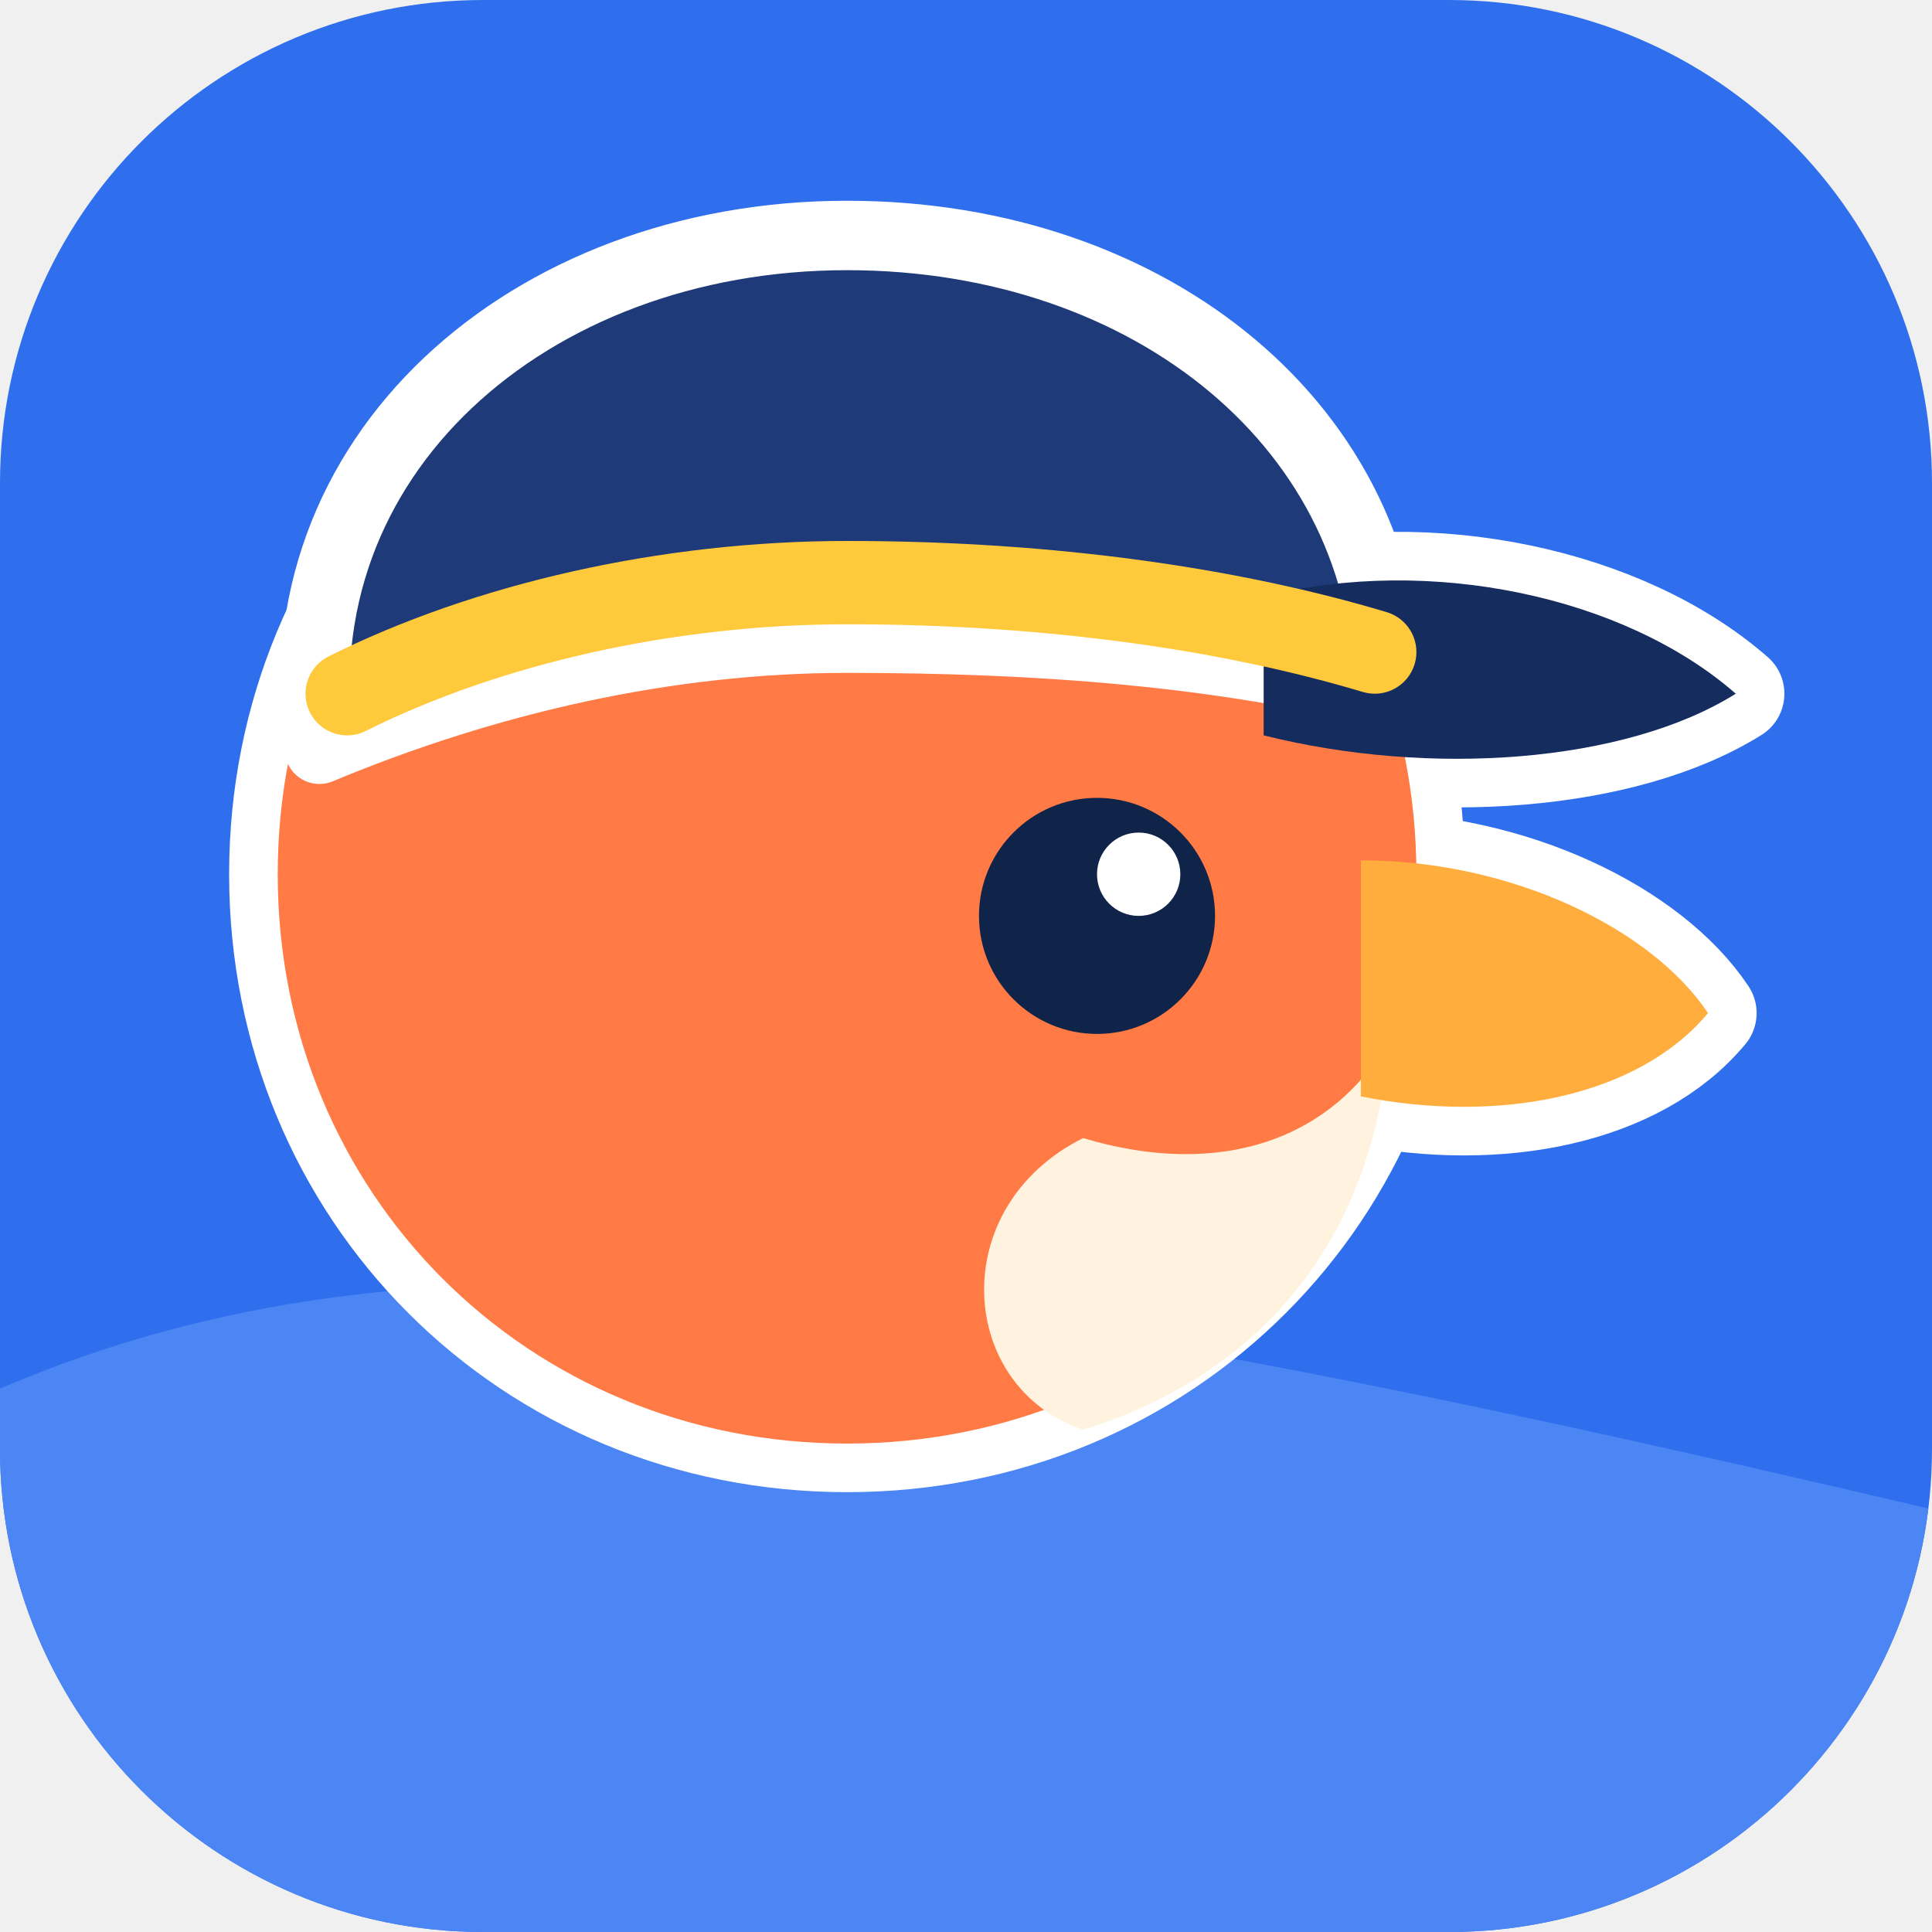
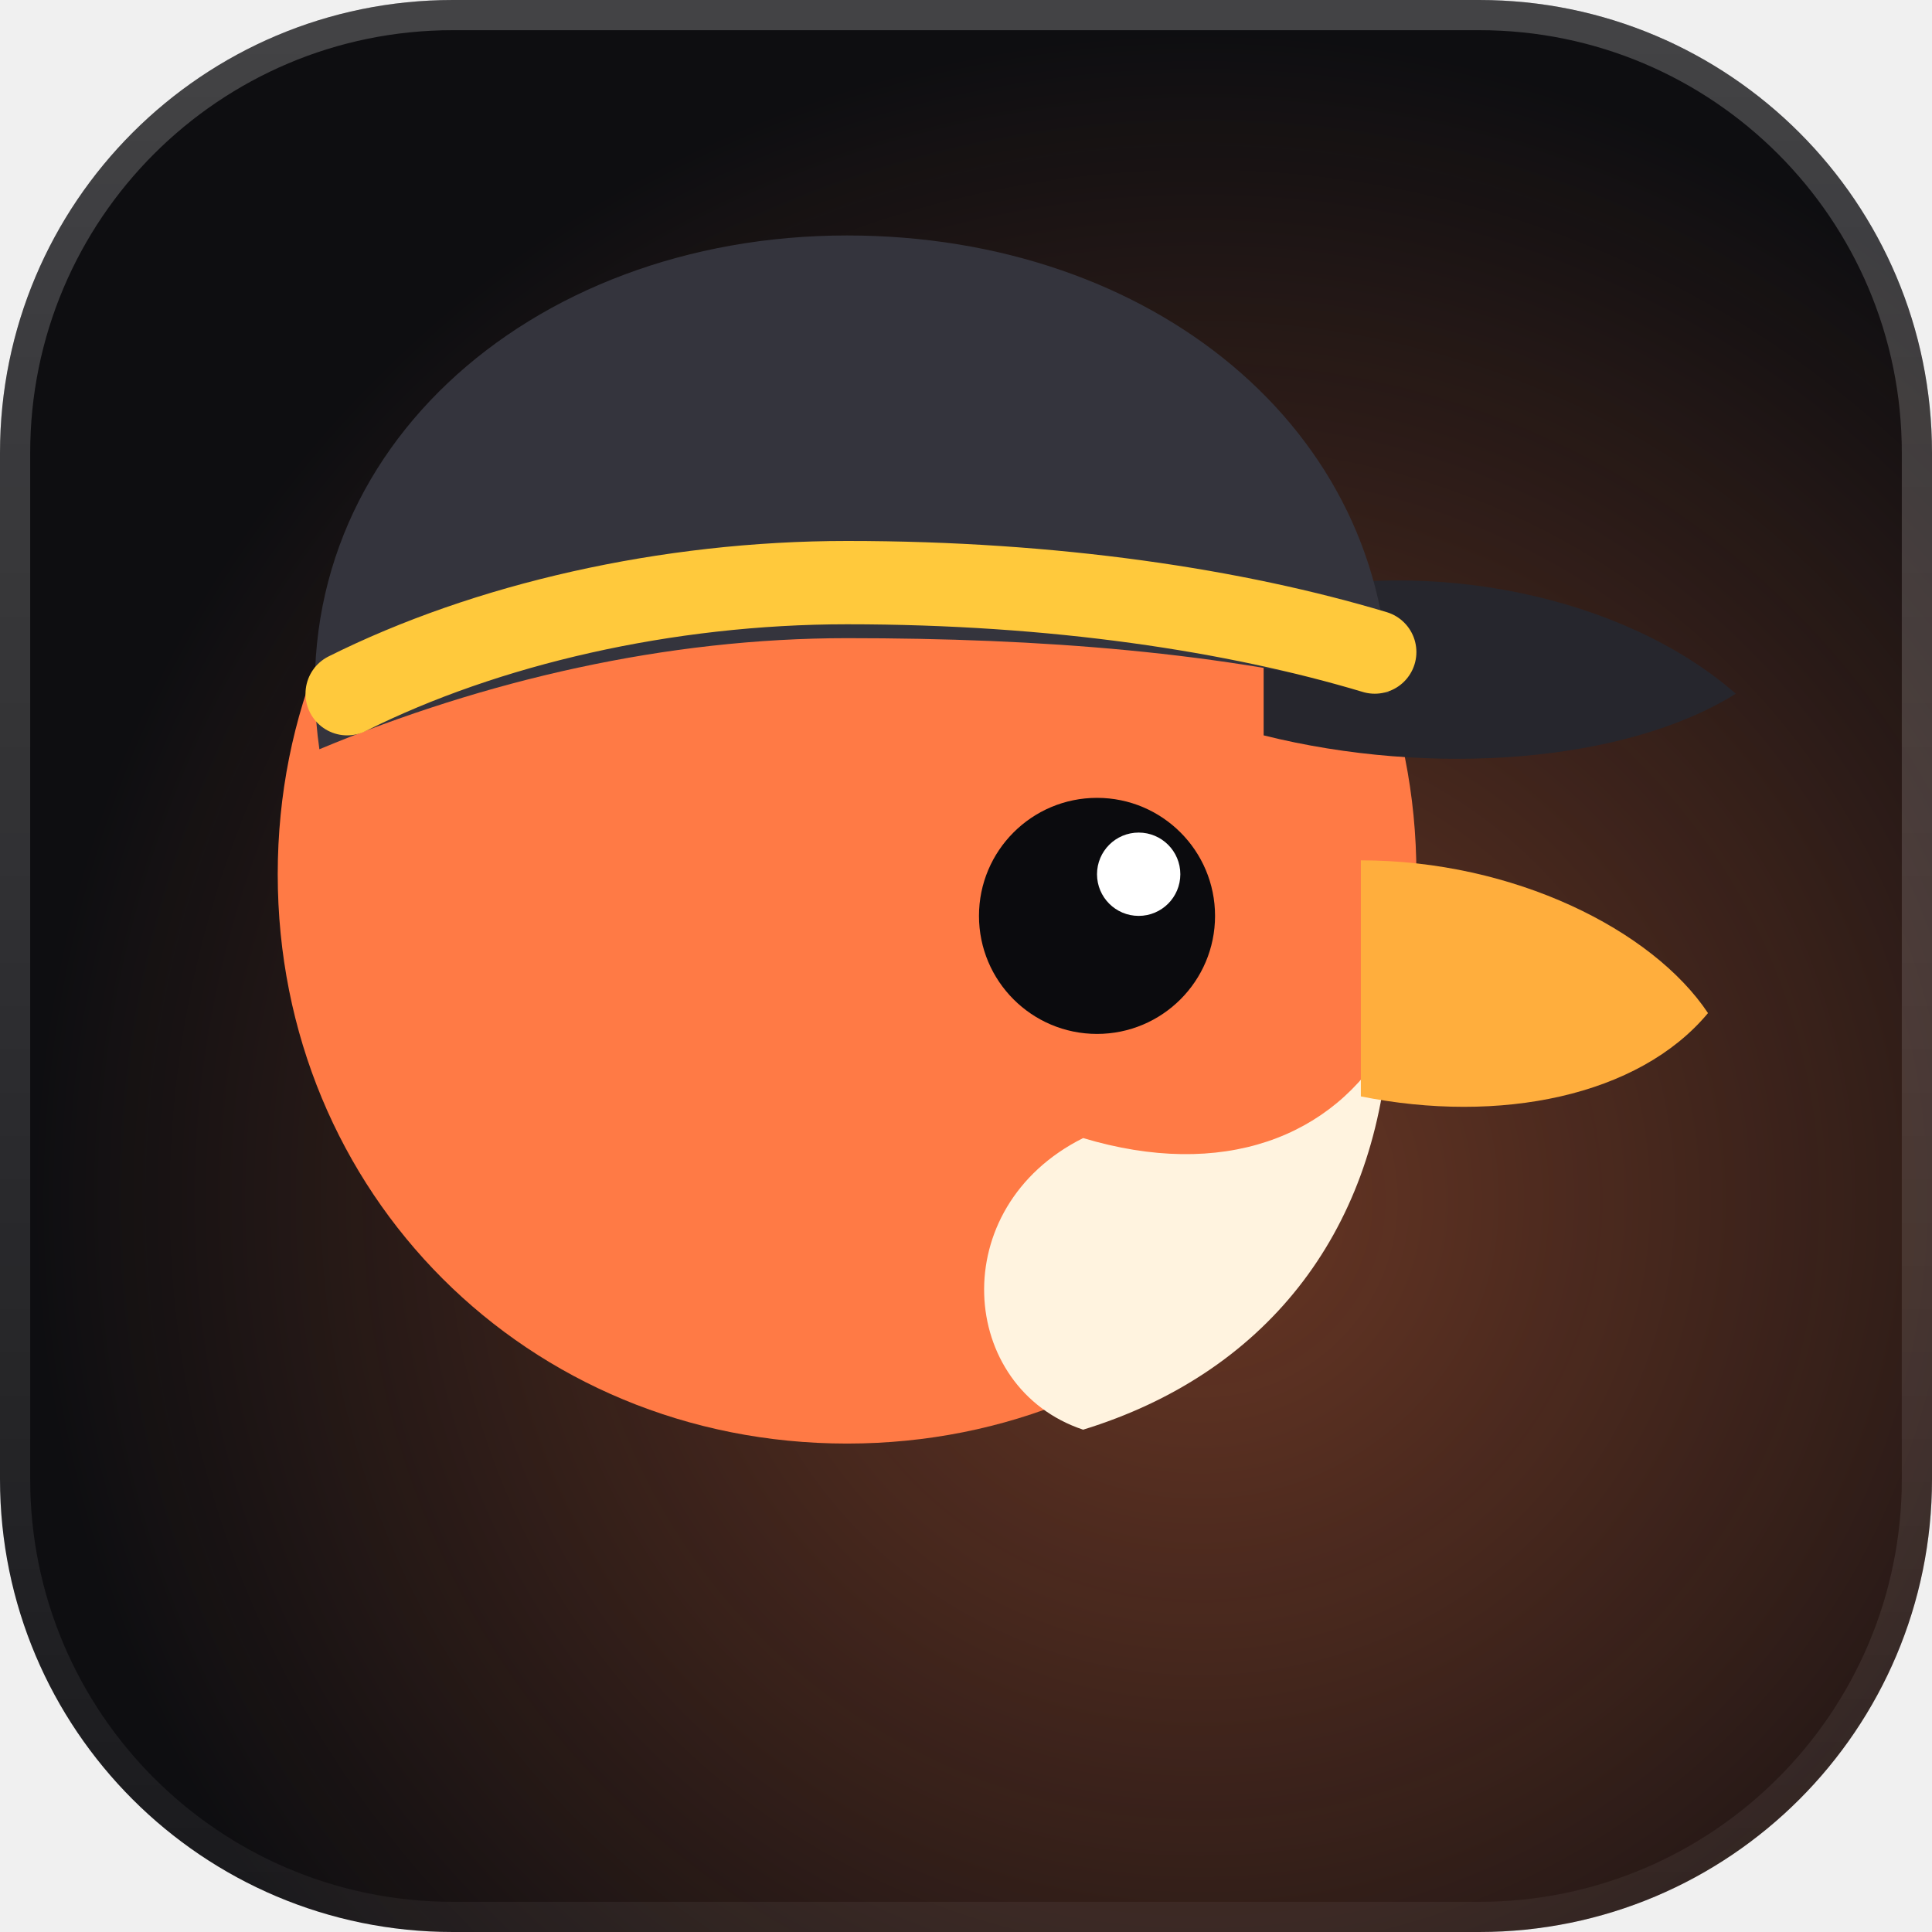
<svg xmlns="http://www.w3.org/2000/svg" viewBox="0 0 64 64" width="64" height="64">
  <defs>
    <clipPath id="ff-tile">
-       <rect width="64" height="64" rx="16" />
+       <rect width="64" height="64" rx="15" />
    </clipPath>
+     <radialGradient id="ff-glow" cx=".62" cy=".62" r=".6">
+       <stop offset="0" stop-color="#FF7A45" stop-opacity=".38" />
+       <stop offset="1" stop-color="#FF7A45" stop-opacity="0" />
+     </radialGradient>
+     <linearGradient id="ff-edge" x1="0" y1="0" x2="0" y2="1">
+       <stop offset="0" stop-color="#FFFFFF" stop-opacity=".22" />
+       <stop offset="1" stop-color="#FFFFFF" stop-opacity=".05" />
+     </linearGradient>
  </defs>
  <g clip-path="url(#ff-tile)">
-     <rect width="64" height="64" fill="#2F6FED" />
-     <path d="M0 46 C14 40 30 42 64 50 L64 64 L0 64 Z" fill="#4C86F5" />
+     <rect width="64" height="64" fill="#0E0E11" />
+     <rect width="64" height="64" fill="url(#ff-glow)" />
    <g transform="translate(-23 -6) scale(.23)">
-       <path d="M222 70 C268 70 304 106 304 152 C304 198 268 234 222 234 C176 234 140 198 140 152 C140 106 176 70 222 70 Z" fill="#FF7A45" stroke="#FFFFFF" stroke-width="14" />
-       <path d="M282 112 C306 106 334 112 350 126 C334 136 306 138 282 132 Z" fill="#152C5E" stroke="#FFFFFF" stroke-width="14" stroke-linejoin="round" />
-       <path d="M296 150 C318 150 338 160 346 172 C336 184 316 188 296 184 Z" fill="#FFAE3D" stroke="#FFFFFF" stroke-width="14" stroke-linejoin="round" />
      <path d="M222 70 C268 70 304 106 304 152 C304 198 268 234 222 234 C176 234 140 198 140 152 C140 106 176 70 222 70 Z" fill="#FF7A45" />
      <path d="M256 190 C276 196 292 190 300 176 C298 204 282 224 256 232 C238 226 236 200 256 190 Z" fill="#FFF3DF" />
-       <path d="M146 134 C140 92 176 60 222 60 C266 60 300 88 300 126 C276 120 250 118 222 118 C196 118 170 124 146 134 Z" fill="#1E3A78" stroke="#FFFFFF" stroke-width="10" stroke-linejoin="round" />
-       <path d="M282 112 C306 106 334 112 350 126 C334 136 306 138 282 132 Z" fill="#152C5E" />
+       <path d="M282 112 C306 106 334 112 350 126 C334 136 306 138 282 132 Z" fill="#26262D" />
+       <path d="M146 134 C140 92 176 60 222 60 C266 60 300 88 300 126 C276 120 250 118 222 118 C196 118 170 124 146 134 Z" fill="#34343D" />
      <path d="M150 126 C170 116 196 110 222 110 C252 110 278 114 298 120" fill="none" stroke="#FFC93C" stroke-width="12" stroke-linecap="round" />
      <path d="M296 150 C318 150 338 160 346 172 C336 184 316 188 296 184 Z" fill="#FFAE3D" />
-       <circle cx="258" cy="158" r="17" fill="#10244A" />
+       <circle cx="258" cy="158" r="17" fill="#0B0B0E" />
      <circle cx="264" cy="152" r="6" fill="#FFFFFF" />
    </g>
  </g>
+   <rect x=".5" y=".5" width="63" height="63" rx="14.5" fill="none" stroke="url(#ff-edge)" />
</svg>
